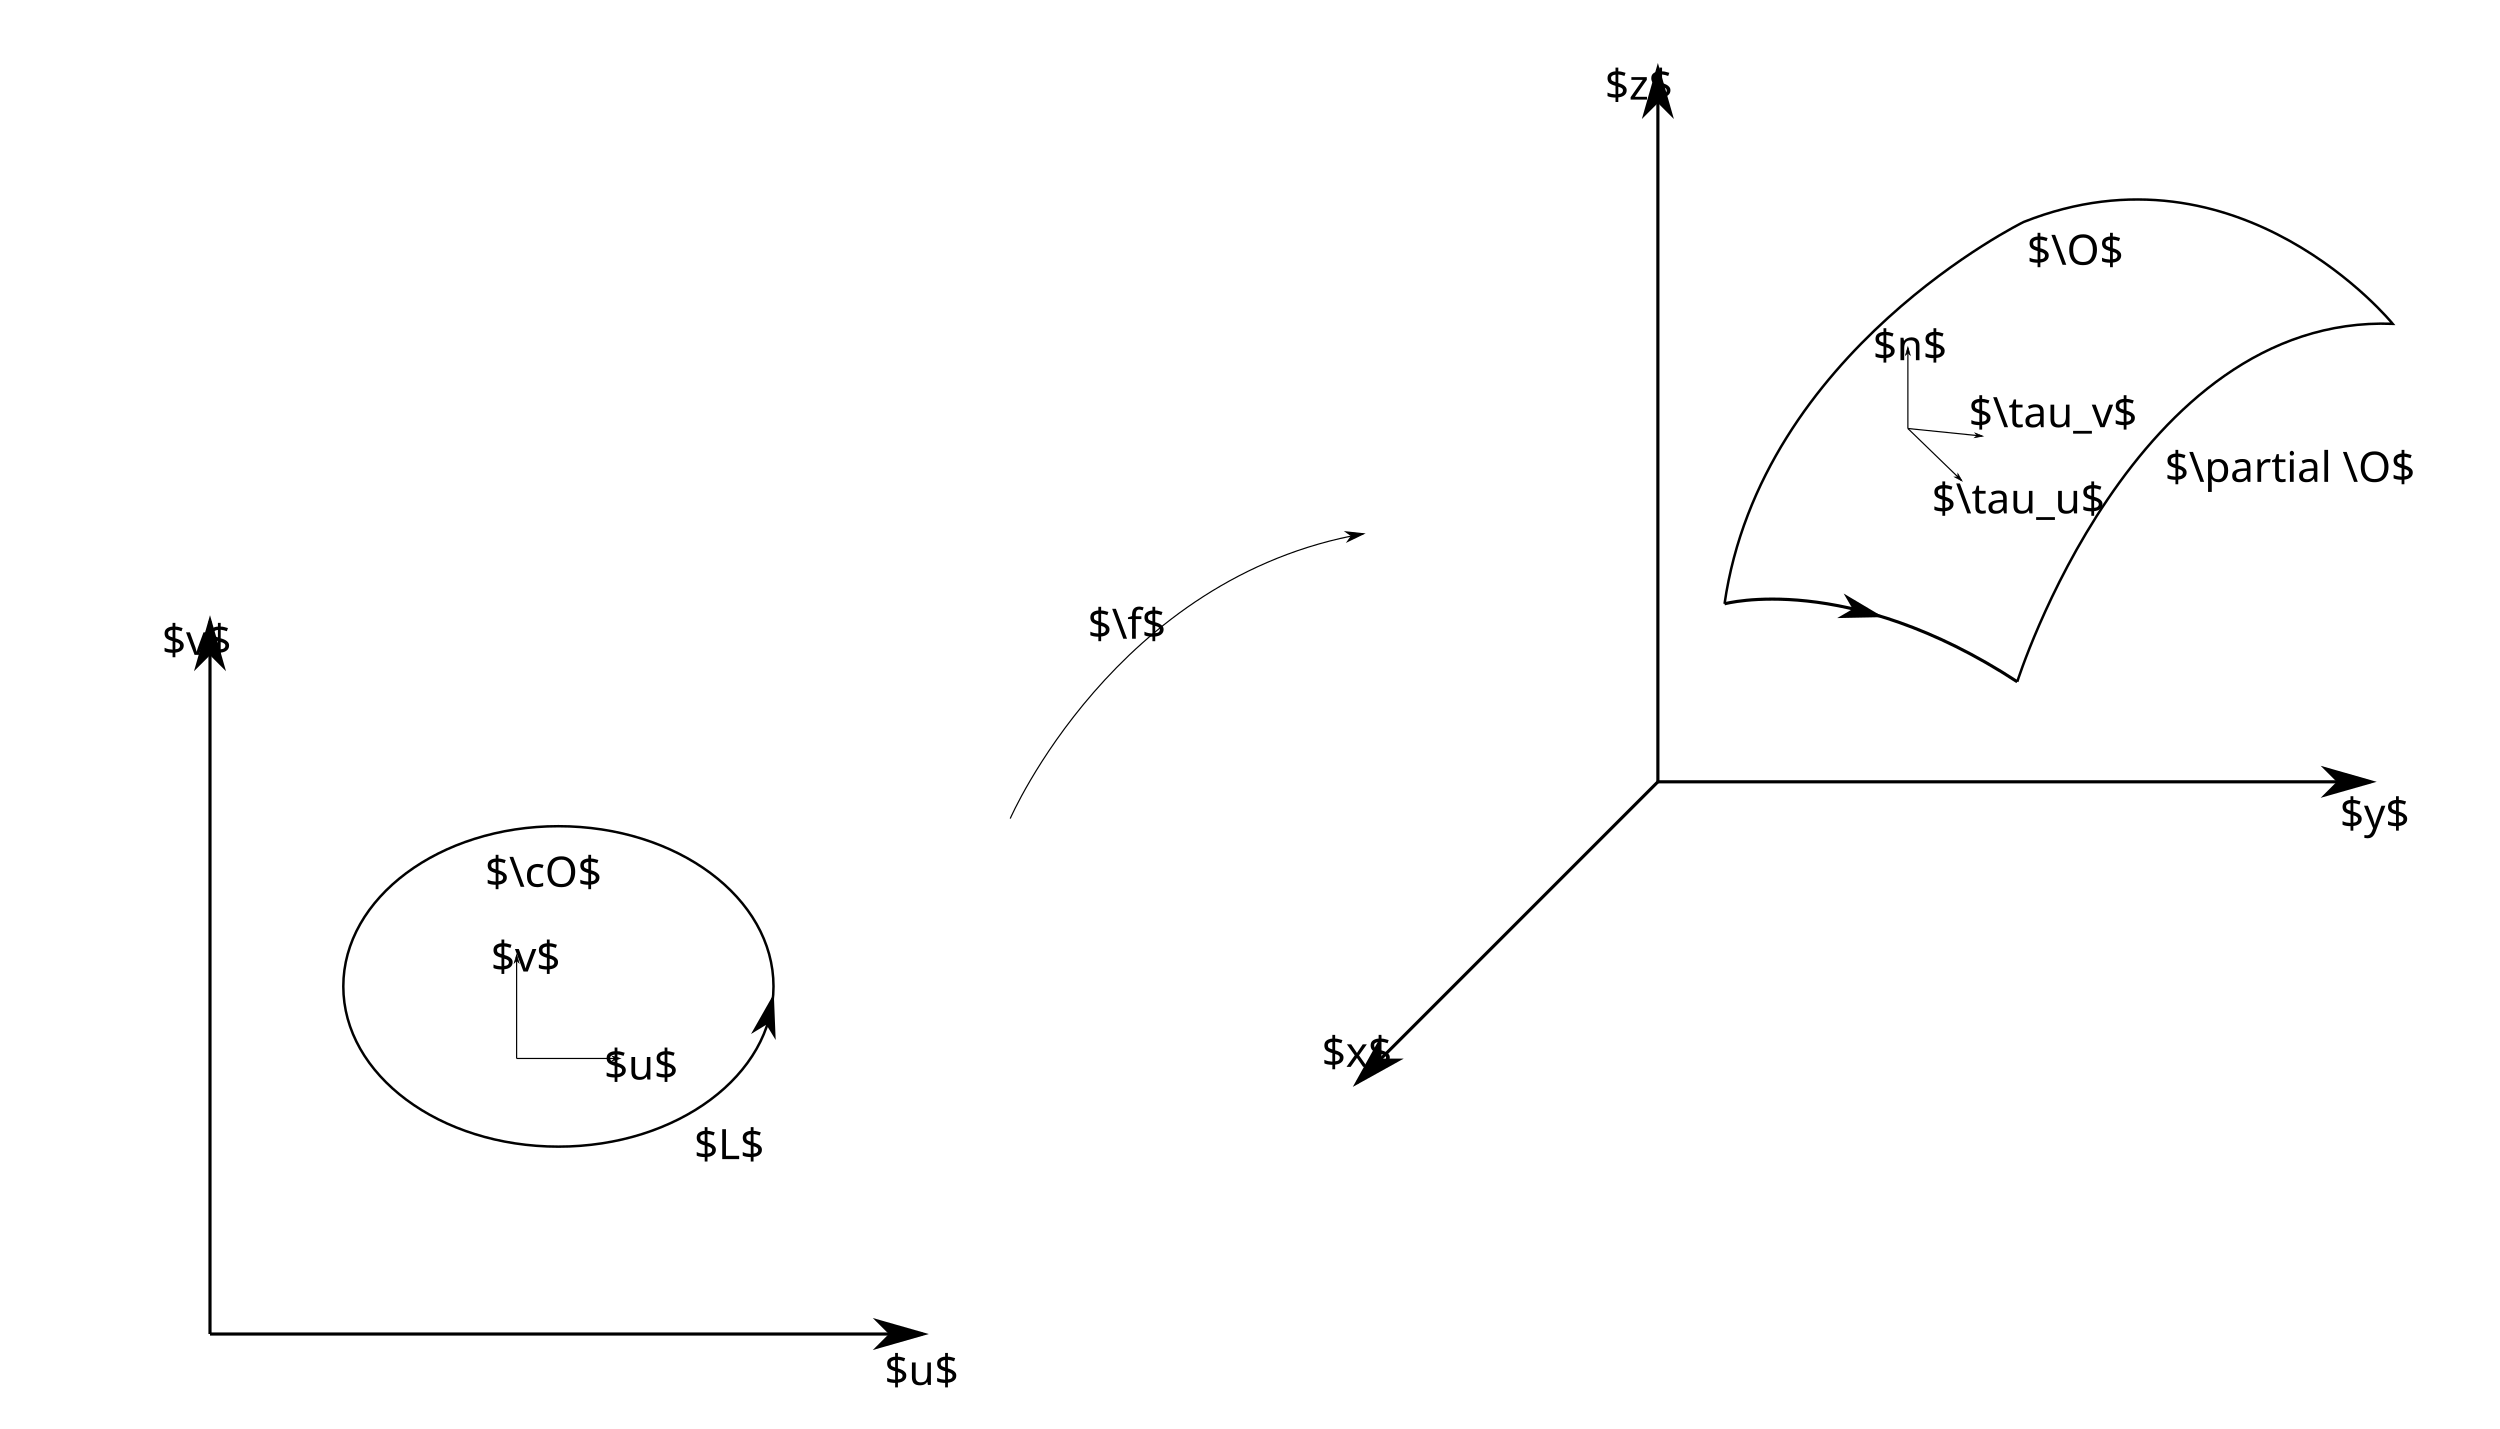
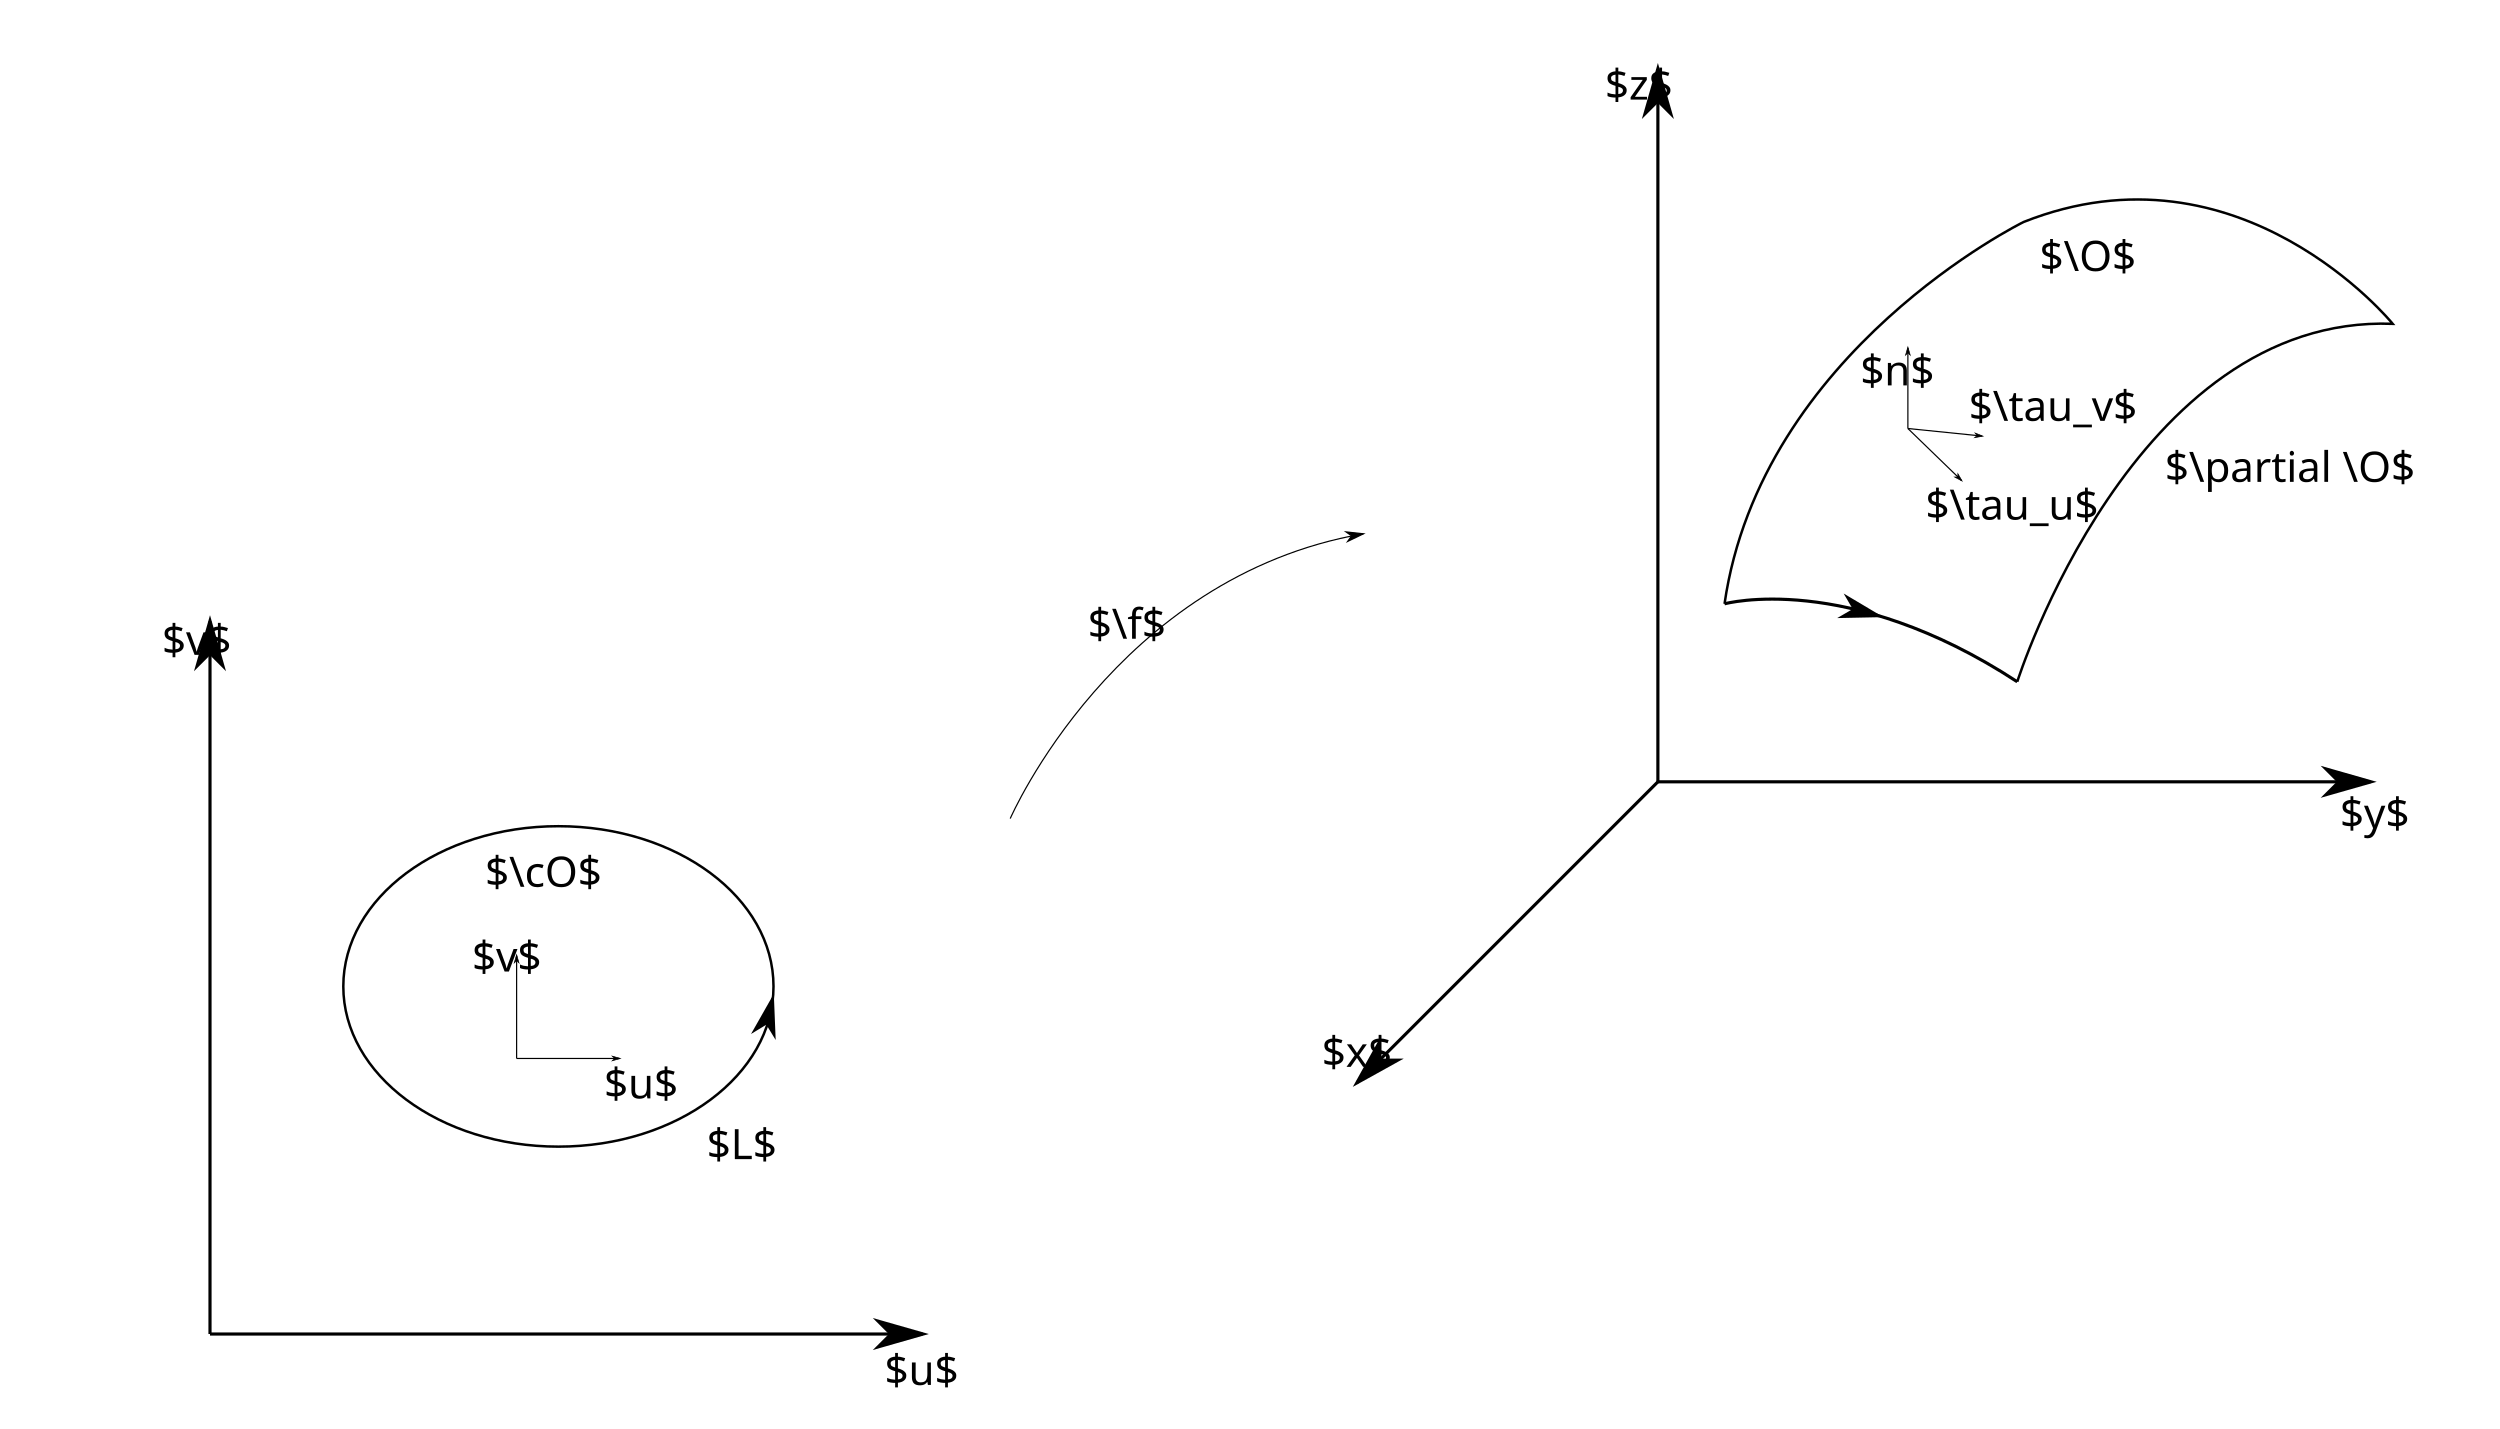
- <svg xmlns="http://www.w3.org/2000/svg" width="210mm" height="120mm" viewBox="0 0 210 120" version="1.1" id="svg8">
+ <svg xmlns="http://www.w3.org/2000/svg" id="svg8" version="1.1" viewBox="0 0 210 120" height="120mm" width="210mm">
  <defs id="defs2">
-     <marker orient="auto" refY="0" refX="0" id="marker4984" style="overflow:visible">
-       <path id="path4982" d="M 0,0 5,-5 -12.5,0 5,5 Z" style="fill:#000000;fill-opacity:1;fill-rule:evenodd;stroke:#000000;stroke-width:1pt;stroke-opacity:1" transform="matrix(-0.8,0,0,-0.8,-10,0)" />
+     <marker style="overflow:visible" id="marker4984" refX="0" refY="0" orient="auto">
+       <path transform="matrix(-0.8,0,0,-0.8,-10,0)" style="fill:#000000;fill-opacity:1;fill-rule:evenodd;stroke:#000000;stroke-width:1pt;stroke-opacity:1" d="M 0,0 5,-5 -12.5,0 5,5 Z" id="path4982" />
    </marker>
-     <marker orient="auto" refY="0" refX="0" id="marker4864" style="overflow:visible">
-       <path id="path4862" d="M 0,0 5,-5 -12.5,0 5,5 Z" style="fill:#000000;fill-opacity:1;fill-rule:evenodd;stroke:#000000;stroke-width:1pt;stroke-opacity:1" transform="matrix(-0.4,0,0,-0.4,-4,0)" />
+     <marker style="overflow:visible" id="marker4864" refX="0" refY="0" orient="auto">
+       <path transform="matrix(-0.4,0,0,-0.4,-4,0)" style="fill:#000000;fill-opacity:1;fill-rule:evenodd;stroke:#000000;stroke-width:1pt;stroke-opacity:1" d="M 0,0 5,-5 -12.5,0 5,5 Z" id="path4862" />
    </marker>
-     <marker style="overflow:visible" id="marker4061" refX="0" refY="0" orient="auto">
-       <path transform="matrix(-0.4,0,0,-0.4,-4,0)" style="fill:#000000;fill-opacity:1;fill-rule:evenodd;stroke:#000000;stroke-width:1pt;stroke-opacity:1" d="M 0,0 5,-5 -12.5,0 5,5 Z" id="path4059" />
+     <marker orient="auto" refY="0" refX="0" id="marker4061" style="overflow:visible">
+       <path id="path4059" d="M 0,0 5,-5 -12.5,0 5,5 Z" style="fill:#000000;fill-opacity:1;fill-rule:evenodd;stroke:#000000;stroke-width:1pt;stroke-opacity:1" transform="matrix(-0.4,0,0,-0.4,-4,0)" />
    </marker>
-     <marker orient="auto" refY="0" refX="0" id="Arrow1Mend" style="overflow:visible">
-       <path id="path826" d="M 0,0 5,-5 -12.5,0 5,5 Z" style="fill:#000000;fill-opacity:1;fill-rule:evenodd;stroke:#000000;stroke-width:1pt;stroke-opacity:1" transform="matrix(-0.4,0,0,-0.4,-4,0)" />
+     <marker style="overflow:visible" id="Arrow1Mend" refX="0" refY="0" orient="auto">
+       <path transform="matrix(-0.4,0,0,-0.4,-4,0)" style="fill:#000000;fill-opacity:1;fill-rule:evenodd;stroke:#000000;stroke-width:1pt;stroke-opacity:1" d="M 0,0 5,-5 -12.5,0 5,5 Z" id="path826" />
    </marker>
-     <marker style="overflow:visible" id="marker3082" refX="0" refY="0" orient="auto">
-       <path transform="matrix(-0.8,0,0,-0.8,-10,0)" style="fill:#000000;fill-opacity:1;fill-rule:evenodd;stroke:#000000;stroke-width:1pt;stroke-opacity:1" d="M 0,0 5,-5 -12.5,0 5,5 Z" id="path3080" />
+     <marker orient="auto" refY="0" refX="0" id="marker3082" style="overflow:visible">
+       <path id="path3080" d="M 0,0 5,-5 -12.5,0 5,5 Z" style="fill:#000000;fill-opacity:1;fill-rule:evenodd;stroke:#000000;stroke-width:1pt;stroke-opacity:1" transform="matrix(-0.8,0,0,-0.8,-10,0)" />
    </marker>
-     <marker style="overflow:visible" id="marker3000" refX="0" refY="0" orient="auto">
-       <path transform="matrix(-0.8,0,0,-0.8,-10,0)" style="fill:#000000;fill-opacity:1;fill-rule:evenodd;stroke:#000000;stroke-width:1pt;stroke-opacity:1" d="M 0,0 5,-5 -12.5,0 5,5 Z" id="path2998" />
+     <marker orient="auto" refY="0" refX="0" id="marker3000" style="overflow:visible">
+       <path id="path2998" d="M 0,0 5,-5 -12.5,0 5,5 Z" style="fill:#000000;fill-opacity:1;fill-rule:evenodd;stroke:#000000;stroke-width:1pt;stroke-opacity:1" transform="matrix(-0.8,0,0,-0.8,-10,0)" />
    </marker>
-     <marker orient="auto" refY="0" refX="0" id="Arrow1Lend" style="overflow:visible">
-       <path id="path820" d="M 0,0 5,-5 -12.5,0 5,5 Z" style="fill:#000000;fill-opacity:1;fill-rule:evenodd;stroke:#000000;stroke-width:1pt;stroke-opacity:1" transform="matrix(-0.8,0,0,-0.8,-10,0)" />
+     <marker style="overflow:visible" id="Arrow1Lend" refX="0" refY="0" orient="auto">
+       <path transform="matrix(-0.8,0,0,-0.8,-10,0)" style="fill:#000000;fill-opacity:1;fill-rule:evenodd;stroke:#000000;stroke-width:1pt;stroke-opacity:1" d="M 0,0 5,-5 -12.5,0 5,5 Z" id="path820" />
    </marker>
-     <marker orient="auto" refY="0" refX="0" id="Arrow1Lend-3" style="overflow:visible">
-       <path id="path820-6" d="M 0,0 5,-5 -12.5,0 5,5 Z" style="fill:#000000;fill-opacity:1;fill-rule:evenodd;stroke:#000000;stroke-width:1pt;stroke-opacity:1" transform="matrix(-0.8,0,0,-0.8,-10,0)" />
+     <marker style="overflow:visible" id="Arrow1Lend-3" refX="0" refY="0" orient="auto">
+       <path transform="matrix(-0.8,0,0,-0.8,-10,0)" style="fill:#000000;fill-opacity:1;fill-rule:evenodd;stroke:#000000;stroke-width:1pt;stroke-opacity:1" d="M 0,0 5,-5 -12.5,0 5,5 Z" id="path820-6" />
    </marker>
-     <marker orient="auto" refY="0" refX="0" id="Arrow1Lend-3-5" style="overflow:visible">
-       <path id="path820-6-3" d="M 0,0 5,-5 -12.5,0 5,5 Z" style="fill:#000000;fill-opacity:1;fill-rule:evenodd;stroke:#000000;stroke-width:1pt;stroke-opacity:1" transform="matrix(-0.8,0,0,-0.8,-10,0)" />
+     <marker style="overflow:visible" id="Arrow1Lend-3-5" refX="0" refY="0" orient="auto">
+       <path transform="matrix(-0.8,0,0,-0.8,-10,0)" style="fill:#000000;fill-opacity:1;fill-rule:evenodd;stroke:#000000;stroke-width:1pt;stroke-opacity:1" d="M 0,0 5,-5 -12.5,0 5,5 Z" id="path820-6-3" />
    </marker>
-     <marker orient="auto" refY="0" refX="0" id="Arrow1Lend-5" style="overflow:visible">
-       <path id="path820-62" d="M 0,0 5,-5 -12.5,0 5,5 Z" style="fill:#000000;fill-opacity:1;fill-rule:evenodd;stroke:#000000;stroke-width:1pt;stroke-opacity:1" transform="matrix(-0.8,0,0,-0.8,-10,0)" />
+     <marker style="overflow:visible" id="Arrow1Lend-5" refX="0" refY="0" orient="auto">
+       <path transform="matrix(-0.8,0,0,-0.8,-10,0)" style="fill:#000000;fill-opacity:1;fill-rule:evenodd;stroke:#000000;stroke-width:1pt;stroke-opacity:1" d="M 0,0 5,-5 -12.5,0 5,5 Z" id="path820-62" />
    </marker>
-     <marker orient="auto" refY="0" refX="0" id="Arrow1Lend-3-5-2" style="overflow:visible">
-       <path id="path820-6-3-7" d="M 0,0 5,-5 -12.5,0 5,5 Z" style="fill:#000000;fill-opacity:1;fill-rule:evenodd;stroke:#000000;stroke-width:1pt;stroke-opacity:1" transform="matrix(-0.8,0,0,-0.8,-10,0)" />
+     <marker style="overflow:visible" id="Arrow1Lend-3-5-2" refX="0" refY="0" orient="auto">
+       <path transform="matrix(-0.8,0,0,-0.8,-10,0)" style="fill:#000000;fill-opacity:1;fill-rule:evenodd;stroke:#000000;stroke-width:1pt;stroke-opacity:1" d="M 0,0 5,-5 -12.5,0 5,5 Z" id="path820-6-3-7" />
    </marker>
-     <marker orient="auto" refY="0" refX="0" id="Arrow1Mend-8" style="overflow:visible">
-       <path id="path826-9" d="M 0,0 5,-5 -12.5,0 5,5 Z" style="fill:#000000;fill-opacity:1;fill-rule:evenodd;stroke:#000000;stroke-width:1pt;stroke-opacity:1" transform="matrix(-0.4,0,0,-0.4,-4,0)" />
+     <marker style="overflow:visible" id="Arrow1Mend-8" refX="0" refY="0" orient="auto">
+       <path transform="matrix(-0.4,0,0,-0.4,-4,0)" style="fill:#000000;fill-opacity:1;fill-rule:evenodd;stroke:#000000;stroke-width:1pt;stroke-opacity:1" d="M 0,0 5,-5 -12.5,0 5,5 Z" id="path826-9" />
    </marker>
-     <marker orient="auto" refY="0" refX="0" id="Arrow1Mend-3" style="overflow:visible">
-       <path id="path826-6" d="M 0,0 5,-5 -12.5,0 5,5 Z" style="fill:#000000;fill-opacity:1;fill-rule:evenodd;stroke:#000000;stroke-width:1pt;stroke-opacity:1" transform="matrix(-0.4,0,0,-0.4,-4,0)" />
+     <marker style="overflow:visible" id="Arrow1Mend-3" refX="0" refY="0" orient="auto">
+       <path transform="matrix(-0.4,0,0,-0.4,-4,0)" style="fill:#000000;fill-opacity:1;fill-rule:evenodd;stroke:#000000;stroke-width:1pt;stroke-opacity:1" d="M 0,0 5,-5 -12.5,0 5,5 Z" id="path826-6" />
    </marker>
-     <marker style="overflow:visible" id="marker4061-9" refX="0" refY="0" orient="auto">
-       <path transform="matrix(-0.4,0,0,-0.4,-4,0)" style="fill:#000000;fill-opacity:1;fill-rule:evenodd;stroke:#000000;stroke-width:1pt;stroke-opacity:1" d="M 0,0 5,-5 -12.5,0 5,5 Z" id="path4059-4" />
+     <marker orient="auto" refY="0" refX="0" id="marker4061-9" style="overflow:visible">
+       <path id="path4059-4" d="M 0,0 5,-5 -12.5,0 5,5 Z" style="fill:#000000;fill-opacity:1;fill-rule:evenodd;stroke:#000000;stroke-width:1pt;stroke-opacity:1" transform="matrix(-0.4,0,0,-0.4,-4,0)" />
    </marker>
  </defs>
-   <g id="layer1" transform="translate(0,-177)">
-     <path style="fill:none;stroke:#000000;stroke-width:0.265;stroke-linecap:butt;stroke-linejoin:miter;stroke-miterlimit:4;stroke-dasharray:none;stroke-opacity:1;marker-end:url(#Arrow1Lend)" d="M 17.64,289.058 V 229.19" id="path815" />
-     <path style="fill:none;stroke:#000000;stroke-width:0.265;stroke-linecap:butt;stroke-linejoin:miter;stroke-miterlimit:4;stroke-dasharray:none;stroke-opacity:1;marker-end:url(#Arrow1Lend-3)" d="M 17.64,289.058 H 77.508" id="path815-7" />
-     <path style="fill:none;stroke:#000000;stroke-width:0.265;stroke-linecap:butt;stroke-linejoin:miter;stroke-miterlimit:4;stroke-dasharray:none;stroke-opacity:1;marker-end:url(#Arrow1Lend-5)" d="M 139.262,242.672 V 182.804" id="path815-9" />
-     <path style="fill:none;stroke:#000000;stroke-width:0.265;stroke-linecap:butt;stroke-linejoin:miter;stroke-miterlimit:4;stroke-dasharray:none;stroke-opacity:1;marker-end:url(#Arrow1Lend-3-5)" d="m 139.262,242.672 h 59.868" id="path815-7-1" />
-     <path style="fill:none;stroke:#000000;stroke-width:0.265;stroke-linecap:butt;stroke-linejoin:miter;stroke-miterlimit:4;stroke-dasharray:none;stroke-opacity:1;marker-end:url(#Arrow1Lend-3-5-2)" d="m 139.278,242.656 -25.279,25.279" id="path815-7-1-0" />
-     <text xml:space="preserve" style="font-style:normal;font-weight:normal;font-size:3.528px;line-height:1.25;font-family:sans-serif;letter-spacing:0px;word-spacing:0px;fill:#000000;fill-opacity:1;stroke:none;stroke-width:0.265" x="74.301" y="293.334" id="text2827">
-       <tspan id="tspan2825" x="74.301" y="293.334" style="stroke-width:0.265">$u$</tspan>
+   <g transform="translate(0,-177)" id="layer1">
+     <path id="path815" d="M 17.64,289.058 V 229.19" style="fill:none;stroke:#000000;stroke-width:0.265;stroke-linecap:butt;stroke-linejoin:miter;stroke-miterlimit:4;stroke-dasharray:none;stroke-opacity:1;marker-end:url(#Arrow1Lend)" />
+     <path id="path815-7" d="M 17.64,289.058 H 77.508" style="fill:none;stroke:#000000;stroke-width:0.265;stroke-linecap:butt;stroke-linejoin:miter;stroke-miterlimit:4;stroke-dasharray:none;stroke-opacity:1;marker-end:url(#Arrow1Lend-3)" />
+     <path id="path815-9" d="M 139.262,242.672 V 182.804" style="fill:none;stroke:#000000;stroke-width:0.265;stroke-linecap:butt;stroke-linejoin:miter;stroke-miterlimit:4;stroke-dasharray:none;stroke-opacity:1;marker-end:url(#Arrow1Lend-5)" />
+     <path id="path815-7-1" d="m 139.262,242.672 h 59.868" style="fill:none;stroke:#000000;stroke-width:0.265;stroke-linecap:butt;stroke-linejoin:miter;stroke-miterlimit:4;stroke-dasharray:none;stroke-opacity:1;marker-end:url(#Arrow1Lend-3-5)" />
+     <path id="path815-7-1-0" d="m 139.278,242.656 -25.279,25.279" style="fill:none;stroke:#000000;stroke-width:0.265;stroke-linecap:butt;stroke-linejoin:miter;stroke-miterlimit:4;stroke-dasharray:none;stroke-opacity:1;marker-end:url(#Arrow1Lend-3-5-2)" />
+     <text id="text2827" y="293.334" x="74.301" style="font-style:normal;font-weight:normal;font-size:3.528px;line-height:1.25;font-family:sans-serif;letter-spacing:0px;word-spacing:0px;fill:#000000;fill-opacity:1;stroke:none;stroke-width:0.265" xml:space="preserve">
+       <tspan style="stroke-width:0.265" y="293.334" x="74.301" id="tspan2825">$u$</tspan>
    </text>
-     <text xml:space="preserve" style="font-style:normal;font-weight:normal;font-size:3.528px;line-height:1.25;font-family:sans-serif;letter-spacing:0px;word-spacing:0px;fill:#000000;fill-opacity:1;stroke:none;stroke-width:0.265" x="13.607" y="232.008" id="text2827-9">
-       <tspan id="tspan2825-3" x="13.607" y="232.008" style="stroke-width:0.265">$v$</tspan>
+     <text id="text2827-9" y="232.008" x="13.607" style="font-style:normal;font-weight:normal;font-size:3.528px;line-height:1.25;font-family:sans-serif;letter-spacing:0px;word-spacing:0px;fill:#000000;fill-opacity:1;stroke:none;stroke-width:0.265" xml:space="preserve">
+       <tspan style="stroke-width:0.265" y="232.008" x="13.607" id="tspan2825-3">$v$</tspan>
    </text>
-     <text xml:space="preserve" style="font-style:normal;font-weight:normal;font-size:3.528px;line-height:1.25;font-family:sans-serif;letter-spacing:0px;word-spacing:0px;fill:#000000;fill-opacity:1;stroke:none;stroke-width:0.265" x="196.553" y="246.574" id="text2827-6">
-       <tspan id="tspan2825-0" x="196.553" y="246.574" style="stroke-width:0.265">$y$</tspan>
+     <text id="text2827-6" y="246.574" x="196.553" style="font-style:normal;font-weight:normal;font-size:3.528px;line-height:1.25;font-family:sans-serif;letter-spacing:0px;word-spacing:0px;fill:#000000;fill-opacity:1;stroke:none;stroke-width:0.265" xml:space="preserve">
+       <tspan style="stroke-width:0.265" y="246.574" x="196.553" id="tspan2825-0">$y$</tspan>
    </text>
-     <text xml:space="preserve" style="font-style:normal;font-weight:normal;font-size:3.528px;line-height:1.25;font-family:sans-serif;letter-spacing:0px;word-spacing:0px;fill:#000000;fill-opacity:1;stroke:none;stroke-width:0.265" x="111.026" y="266.619" id="text2827-62">
-       <tspan id="tspan2825-6" x="111.026" y="266.619" style="stroke-width:0.265">$x$</tspan>
+     <text id="text2827-62" y="266.619" x="111.026" style="font-style:normal;font-weight:normal;font-size:3.528px;line-height:1.25;font-family:sans-serif;letter-spacing:0px;word-spacing:0px;fill:#000000;fill-opacity:1;stroke:none;stroke-width:0.265" xml:space="preserve">
+       <tspan style="stroke-width:0.265" y="266.619" x="111.026" id="tspan2825-6">$x$</tspan>
    </text>
-     <text xml:space="preserve" style="font-style:normal;font-weight:normal;font-size:3.528px;line-height:1.25;font-family:sans-serif;letter-spacing:0px;word-spacing:0px;fill:#000000;fill-opacity:1;stroke:none;stroke-width:0.265" x="134.813" y="185.369" id="text2827-1">
-       <tspan id="tspan2825-8" x="134.813" y="185.369" style="stroke-width:0.265">$z$</tspan>
+     <text id="text2827-1" y="185.369" x="134.813" style="font-style:normal;font-weight:normal;font-size:3.528px;line-height:1.25;font-family:sans-serif;letter-spacing:0px;word-spacing:0px;fill:#000000;fill-opacity:1;stroke:none;stroke-width:0.265" xml:space="preserve">
+       <tspan style="stroke-width:0.265" y="185.369" x="134.813" id="tspan2825-8">$z$</tspan>
    </text>
-     <ellipse style="fill:none;stroke:#000000;stroke-width:0.21;stroke-miterlimit:4;stroke-dasharray:none;stroke-dashoffset:0;stroke-opacity:0.995" id="path2897" cx="46.906" cy="259.859" rx="18.068" ry="13.458" />
-     <path style="fill:none;stroke:#000000;stroke-width:0.265px;stroke-linecap:butt;stroke-linejoin:miter;stroke-opacity:1" d="m 144.86,227.72 c 0,0 10.29,-2.806 24.589,6.548" id="path2899" />
-     <path style="fill:none;stroke:#000000;stroke-width:0.21;stroke-linecap:butt;stroke-linejoin:miter;stroke-miterlimit:4;stroke-dasharray:none;stroke-opacity:1" d="m 169.449,234.268 c 0,0 9.755,-30.87 31.538,-30.068 0,0 -12.829,-15.769 -31.003,-8.553 0,0 -22.05,10.824 -25.123,32.072" id="path2988" />
-     <path style="fill:none;stroke:#000000;stroke-width:0.1;stroke-linecap:butt;stroke-linejoin:miter;stroke-miterlimit:4;stroke-dasharray:none;stroke-opacity:1;marker-end:url(#marker3000)" d="m 84.858,245.76 c 0,0 8.82,-20.312 29.667,-23.921" id="path2990" />
-     <text xml:space="preserve" style="font-style:normal;font-weight:normal;font-size:3.528px;line-height:1.25;font-family:sans-serif;letter-spacing:0px;word-spacing:0px;fill:#000000;fill-opacity:1;stroke:none;stroke-width:0.265" x="40.748" y="251.494" id="text3052">
-       <tspan id="tspan3050" x="40.748" y="251.494" style="stroke-width:0.265">$\cO$</tspan>
+     <ellipse ry="13.458" rx="18.068" cy="259.859" cx="46.906" id="path2897" style="fill:none;stroke:#000000;stroke-width:0.21;stroke-miterlimit:4;stroke-dasharray:none;stroke-dashoffset:0;stroke-opacity:0.995" />
+     <path id="path2899" d="m 144.86,227.72 c 0,0 10.29,-2.806 24.589,6.548" style="fill:none;stroke:#000000;stroke-width:0.265px;stroke-linecap:butt;stroke-linejoin:miter;stroke-opacity:1" />
+     <path id="path2988" d="m 169.449,234.268 c 0,0 9.755,-30.87 31.538,-30.068 0,0 -12.829,-15.769 -31.003,-8.553 0,0 -22.05,10.824 -25.123,32.072" style="fill:none;stroke:#000000;stroke-width:0.21;stroke-linecap:butt;stroke-linejoin:miter;stroke-miterlimit:4;stroke-dasharray:none;stroke-opacity:1" />
+     <path id="path2990" d="m 84.858,245.76 c 0,0 8.82,-20.312 29.667,-23.921" style="fill:none;stroke:#000000;stroke-width:0.1;stroke-linecap:butt;stroke-linejoin:miter;stroke-miterlimit:4;stroke-dasharray:none;stroke-opacity:1;marker-end:url(#marker3000)" />
+     <text id="text3052" y="251.494" x="40.748" style="font-style:normal;font-weight:normal;font-size:3.528px;line-height:1.25;font-family:sans-serif;letter-spacing:0px;word-spacing:0px;fill:#000000;fill-opacity:1;stroke:none;stroke-width:0.265" xml:space="preserve">
+       <tspan style="stroke-width:0.265" y="251.494" x="40.748" id="tspan3050">$\cO$</tspan>
    </text>
-     <text xml:space="preserve" style="font-style:normal;font-weight:normal;font-size:3.528px;line-height:1.25;font-family:sans-serif;letter-spacing:0px;word-spacing:0px;fill:#000000;fill-opacity:1;stroke:none;stroke-width:0.265" x="58.306" y="274.37" id="text3052-3">
-       <tspan id="tspan3050-7" x="58.306" y="274.37" style="stroke-width:0.265">$L$</tspan>
+     <text id="text3052-3" y="274.37" x="59.364" style="font-style:normal;font-weight:normal;font-size:3.528px;line-height:1.25;font-family:sans-serif;letter-spacing:0px;word-spacing:0px;fill:#000000;fill-opacity:1;stroke:none;stroke-width:0.265" xml:space="preserve">
+       <tspan style="stroke-width:0.265" y="274.37" x="59.364" id="tspan3050-7">$L$</tspan>
    </text>
-     <path style="fill:none;stroke:#000000;stroke-width:0.21;stroke-linecap:butt;stroke-linejoin:miter;stroke-miterlimit:4;stroke-dasharray:none;stroke-opacity:1;marker-end:url(#marker3082)" d="m 64.848,261.109 0.056,-0.231" id="path3072" />
-     <text xml:space="preserve" style="font-style:normal;font-weight:normal;font-size:3.528px;line-height:1.25;font-family:sans-serif;letter-spacing:0px;word-spacing:0px;fill:#000000;fill-opacity:1;stroke:none;stroke-width:0.265" x="181.849" y="217.477" id="text3052-3-5">
-       <tspan id="tspan3050-7-9" x="181.849" y="217.477" style="stroke-width:0.265">$\partial \O$</tspan>
+     <path id="path3072" d="m 64.848,261.109 0.056,-0.231" style="fill:none;stroke:#000000;stroke-width:0.21;stroke-linecap:butt;stroke-linejoin:miter;stroke-miterlimit:4;stroke-dasharray:none;stroke-opacity:1;marker-end:url(#marker3082)" />
+     <text id="text3052-3-5" y="217.477" x="181.849" style="font-style:normal;font-weight:normal;font-size:3.528px;line-height:1.25;font-family:sans-serif;letter-spacing:0px;word-spacing:0px;fill:#000000;fill-opacity:1;stroke:none;stroke-width:0.265" xml:space="preserve">
+       <tspan style="stroke-width:0.265" y="217.477" x="181.849" id="tspan3050-7-9">$\partial \O$</tspan>
    </text>
-     <text xml:space="preserve" style="font-style:normal;font-weight:normal;font-size:3.528px;line-height:1.25;font-family:sans-serif;letter-spacing:0px;word-spacing:0px;fill:#000000;fill-opacity:1;stroke:none;stroke-width:0.265" x="170.264" y="199.24" id="text3052-3-2">
-       <tspan id="tspan3050-7-2" x="170.264" y="199.24" style="stroke-width:0.265">$\O$</tspan>
+     <text id="text3052-3-2" y="199.769" x="171.322" style="font-style:normal;font-weight:normal;font-size:3.528px;line-height:1.25;font-family:sans-serif;letter-spacing:0px;word-spacing:0px;fill:#000000;fill-opacity:1;stroke:none;stroke-width:0.265" xml:space="preserve">
+       <tspan style="stroke-width:0.265" y="199.769" x="171.322" id="tspan3050-7-2">$\O$</tspan>
    </text>
-     <path style="fill:none;stroke:#000000;stroke-width:0.1;stroke-linecap:butt;stroke-linejoin:miter;stroke-miterlimit:4;stroke-dasharray:none;stroke-opacity:1;marker-end:url(#Arrow1Mend)" d="m 43.396,265.911 h 8.623" id="path3350" />
-     <path style="fill:none;stroke:#000000;stroke-width:0.1;stroke-linecap:butt;stroke-linejoin:miter;stroke-miterlimit:4;stroke-dasharray:none;stroke-opacity:1;marker-end:url(#Arrow1Mend-8)" d="m 43.396,265.911 v -8.623" id="path3350-7" />
-     <path style="fill:none;stroke:#000000;stroke-width:0.378;stroke-linecap:butt;stroke-linejoin:miter;stroke-miterlimit:4;stroke-dasharray:none;stroke-opacity:1;marker-end:url(#Arrow1Mend-3)" d="M 0,8.519 H 32.589" id="path3350-1" />
-     <text xml:space="preserve" style="font-style:normal;font-weight:normal;font-size:3.528px;line-height:1.25;font-family:sans-serif;letter-spacing:0px;word-spacing:0px;fill:#000000;fill-opacity:1;stroke:none;stroke-width:0.265" x="50.739" y="267.677" id="text3052-2">
-       <tspan id="tspan3050-9" x="50.739" y="267.677" style="stroke-width:0.265">$u$</tspan>
+     <path id="path3350" d="m 43.396,265.911 h 8.623" style="fill:none;stroke:#000000;stroke-width:0.1;stroke-linecap:butt;stroke-linejoin:miter;stroke-miterlimit:4;stroke-dasharray:none;stroke-opacity:1;marker-end:url(#Arrow1Mend)" />
+     <path id="path3350-7" d="m 43.396,265.911 v -8.623" style="fill:none;stroke:#000000;stroke-width:0.1;stroke-linecap:butt;stroke-linejoin:miter;stroke-miterlimit:4;stroke-dasharray:none;stroke-opacity:1;marker-end:url(#Arrow1Mend-8)" />
+     <path id="path3350-1" d="M 0,8.519 H 32.589" style="fill:none;stroke:#000000;stroke-width:0.378;stroke-linecap:butt;stroke-linejoin:miter;stroke-miterlimit:4;stroke-dasharray:none;stroke-opacity:1;marker-end:url(#Arrow1Mend-3)" />
+     <text id="text3052-2" y="269.265" x="50.739" style="font-style:normal;font-weight:normal;font-size:3.528px;line-height:1.25;font-family:sans-serif;letter-spacing:0px;word-spacing:0px;fill:#000000;fill-opacity:1;stroke:none;stroke-width:0.265" xml:space="preserve">
+       <tspan style="stroke-width:0.265" y="269.265" x="50.739" id="tspan3050-9">$u$</tspan>
    </text>
-     <text xml:space="preserve" style="font-style:normal;font-weight:normal;font-size:3.528px;line-height:1.25;font-family:sans-serif;letter-spacing:0px;word-spacing:0px;fill:#000000;fill-opacity:1;stroke:none;stroke-width:0.265" x="41.236" y="258.606" id="text3052-2-3">
-       <tspan id="tspan3050-9-1" x="41.236" y="258.606" style="stroke-width:0.265">$v$</tspan>
+     <text id="text3052-2-3" y="258.606" x="39.649" style="font-style:normal;font-weight:normal;font-size:3.528px;line-height:1.25;font-family:sans-serif;letter-spacing:0px;word-spacing:0px;fill:#000000;fill-opacity:1;stroke:none;stroke-width:0.265" xml:space="preserve">
+       <tspan style="stroke-width:0.265" y="258.606" x="39.649" id="tspan3050-9-1">$v$</tspan>
    </text>
-     <path style="fill:none;stroke:#000000;stroke-width:0.1;stroke-linecap:butt;stroke-linejoin:miter;stroke-miterlimit:4;stroke-dasharray:none;stroke-opacity:1;marker-end:url(#marker4061)" d="m 160.262,212.995 4.488,4.347" id="path4051" />
-     <path style="fill:none;stroke:#000000;stroke-width:0.1;stroke-linecap:butt;stroke-linejoin:miter;stroke-miterlimit:4;stroke-dasharray:none;stroke-opacity:1;marker-end:url(#marker4061-9)" d="m 160.262,212.995 6.216,0.633" id="path4051-7" />
-     <text xml:space="preserve" style="font-style:normal;font-weight:normal;font-size:3.528px;line-height:1.25;font-family:sans-serif;letter-spacing:0px;word-spacing:0px;fill:#000000;fill-opacity:1;stroke:none;stroke-width:0.265" x="162.269" y="220.123" id="text3052-3-2-8">
-       <tspan id="tspan3050-7-2-4" x="162.269" y="220.123" style="stroke-width:0.265">$\tau_u$</tspan>
+     <path id="path4051" d="m 160.262,212.995 4.488,4.347" style="fill:none;stroke:#000000;stroke-width:0.1;stroke-linecap:butt;stroke-linejoin:miter;stroke-miterlimit:4;stroke-dasharray:none;stroke-opacity:1;marker-end:url(#marker4061)" />
+     <path id="path4051-7" d="m 160.262,212.995 6.216,0.633" style="fill:none;stroke:#000000;stroke-width:0.1;stroke-linecap:butt;stroke-linejoin:miter;stroke-miterlimit:4;stroke-dasharray:none;stroke-opacity:1;marker-end:url(#marker4061-9)" />
+     <text id="text3052-3-2-8" y="220.652" x="161.74" style="font-style:normal;font-weight:normal;font-size:3.528px;line-height:1.25;font-family:sans-serif;letter-spacing:0px;word-spacing:0px;fill:#000000;fill-opacity:1;stroke:none;stroke-width:0.265" xml:space="preserve">
+       <tspan style="stroke-width:0.265" y="220.652" x="161.74" id="tspan3050-7-2-4">$\tau_u$</tspan>
    </text>
-     <text xml:space="preserve" style="font-style:normal;font-weight:normal;font-size:3.528px;line-height:1.25;font-family:sans-serif;letter-spacing:0px;word-spacing:0px;fill:#000000;fill-opacity:1;stroke:none;stroke-width:0.265" x="165.376" y="212.88" id="text3052-3-2-8-5">
-       <tspan id="tspan3050-7-2-4-0" x="165.376" y="212.88" style="stroke-width:0.265">$\tau_v$</tspan>
+     <text id="text3052-3-2-8-5" y="212.35" x="165.376" style="font-style:normal;font-weight:normal;font-size:3.528px;line-height:1.25;font-family:sans-serif;letter-spacing:0px;word-spacing:0px;fill:#000000;fill-opacity:1;stroke:none;stroke-width:0.265" xml:space="preserve">
+       <tspan style="stroke-width:0.265" y="212.35" x="165.376" id="tspan3050-7-2-4-0">$\tau_v$</tspan>
    </text>
-     <path style="fill:none;stroke:#000000;stroke-width:0.1;stroke-linecap:butt;stroke-linejoin:miter;stroke-miterlimit:4;stroke-dasharray:none;stroke-opacity:1;marker-end:url(#marker4864)" d="m 160.262,212.995 v -6.756" id="path4854" />
-     <text xml:space="preserve" style="font-style:normal;font-weight:normal;font-size:3.528px;line-height:1.25;font-family:sans-serif;letter-spacing:0px;word-spacing:0px;fill:#000000;fill-opacity:1;stroke:none;stroke-width:0.265" x="157.326" y="207.257" id="text3052-3-2-8-5-3">
-       <tspan id="tspan3050-7-2-4-0-6" x="157.326" y="207.257" style="stroke-width:0.265">$n$</tspan>
+     <path id="path4854" d="m 160.262,212.995 v -6.756" style="fill:none;stroke:#000000;stroke-width:0.1;stroke-linecap:butt;stroke-linejoin:miter;stroke-miterlimit:4;stroke-dasharray:none;stroke-opacity:1;marker-end:url(#marker4864)" />
+     <text id="text3052-3-2-8-5-3" y="209.374" x="156.267" style="font-style:normal;font-weight:normal;font-size:3.528px;line-height:1.25;font-family:sans-serif;letter-spacing:0px;word-spacing:0px;fill:#000000;fill-opacity:1;stroke:none;stroke-width:0.265" xml:space="preserve">
+       <tspan style="stroke-width:0.265" y="209.374" x="156.267" id="tspan3050-7-2-4-0-6">$n$</tspan>
    </text>
-     <path style="fill:none;stroke:#000000;stroke-width:0.21;stroke-linecap:butt;stroke-linejoin:miter;stroke-miterlimit:4;stroke-dasharray:none;stroke-opacity:1;marker-end:url(#marker4984)" d="m 157.5,228.653 0.311,0.082" id="path4974" />
-     <text xml:space="preserve" style="font-style:normal;font-weight:normal;font-size:3.528px;line-height:1.25;font-family:sans-serif;letter-spacing:0px;word-spacing:0px;fill:#000000;fill-opacity:1;stroke:none;stroke-width:0.265" x="91.372" y="230.659" id="text3052-1">
-       <tspan id="tspan3050-0" x="91.372" y="230.659" style="stroke-width:0.265">$\f$</tspan>
+     <path id="path4974" d="m 157.5,228.653 0.311,0.082" style="fill:none;stroke:#000000;stroke-width:0.21;stroke-linecap:butt;stroke-linejoin:miter;stroke-miterlimit:4;stroke-dasharray:none;stroke-opacity:1;marker-end:url(#marker4984)" />
+     <text id="text3052-1" y="230.659" x="91.372" style="font-style:normal;font-weight:normal;font-size:3.528px;line-height:1.25;font-family:sans-serif;letter-spacing:0px;word-spacing:0px;fill:#000000;fill-opacity:1;stroke:none;stroke-width:0.265" xml:space="preserve">
+       <tspan style="stroke-width:0.265" y="230.659" x="91.372" id="tspan3050-0">$\f$</tspan>
    </text>
  </g>
</svg>
